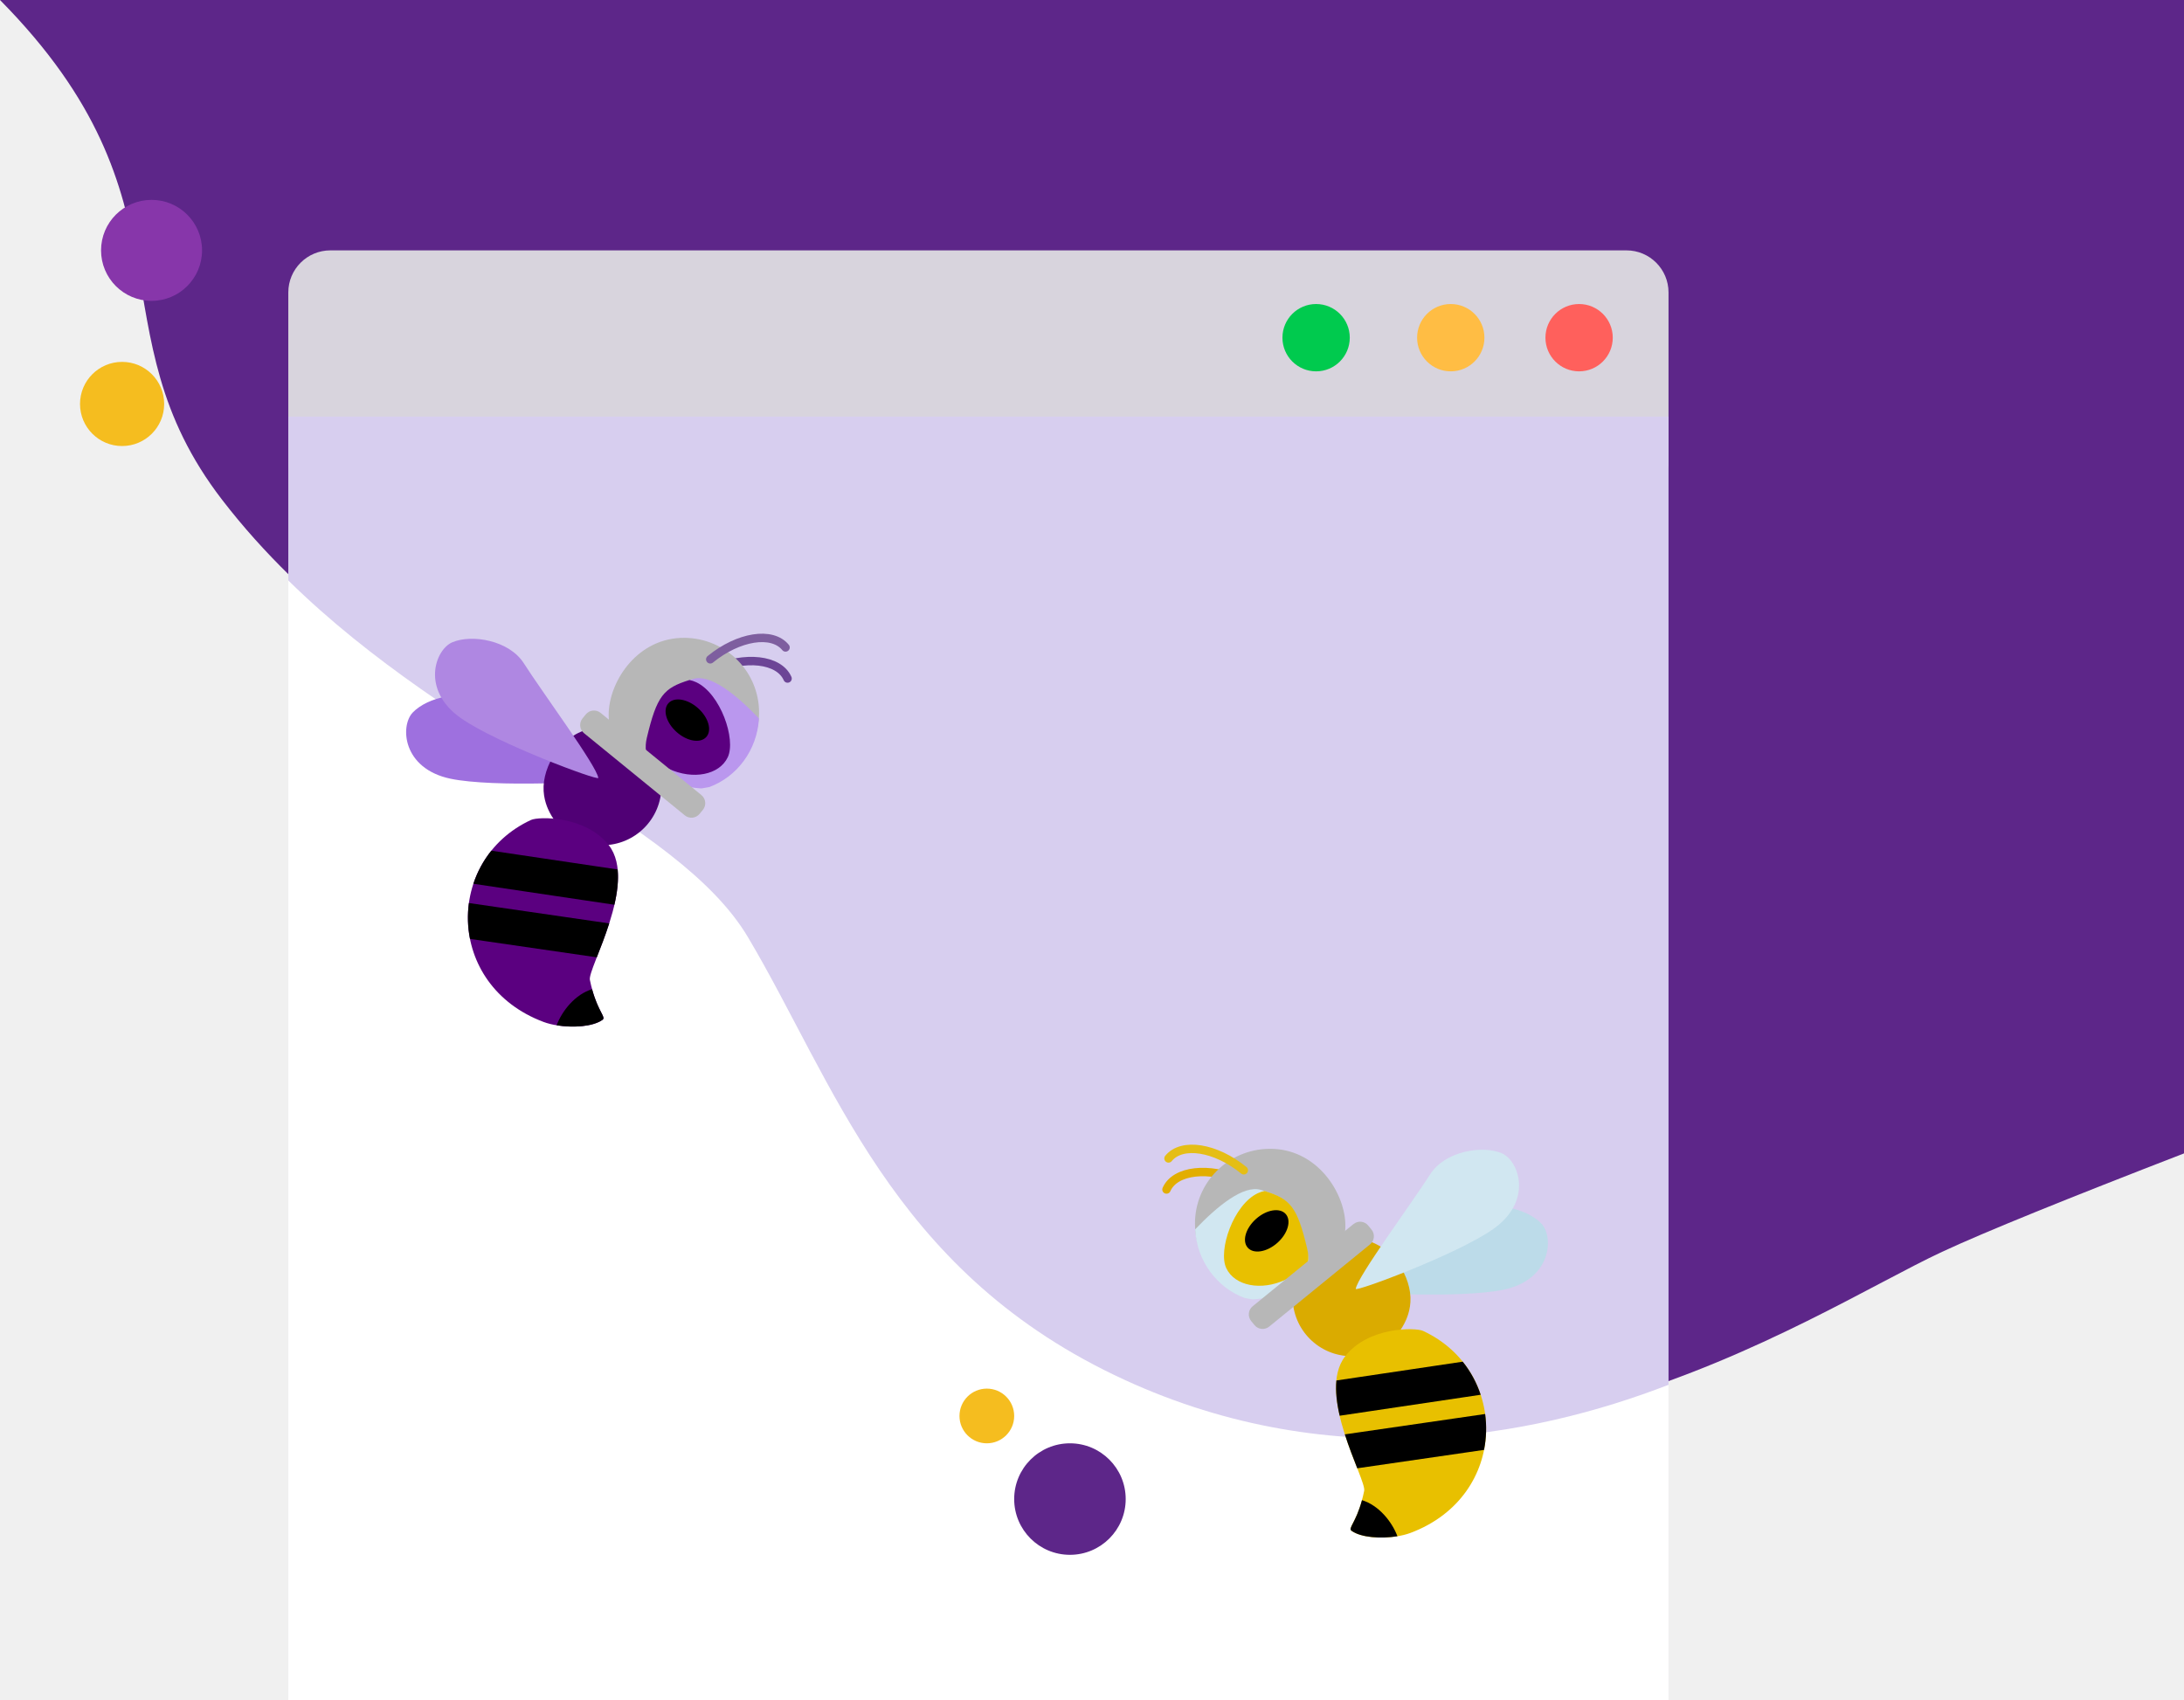
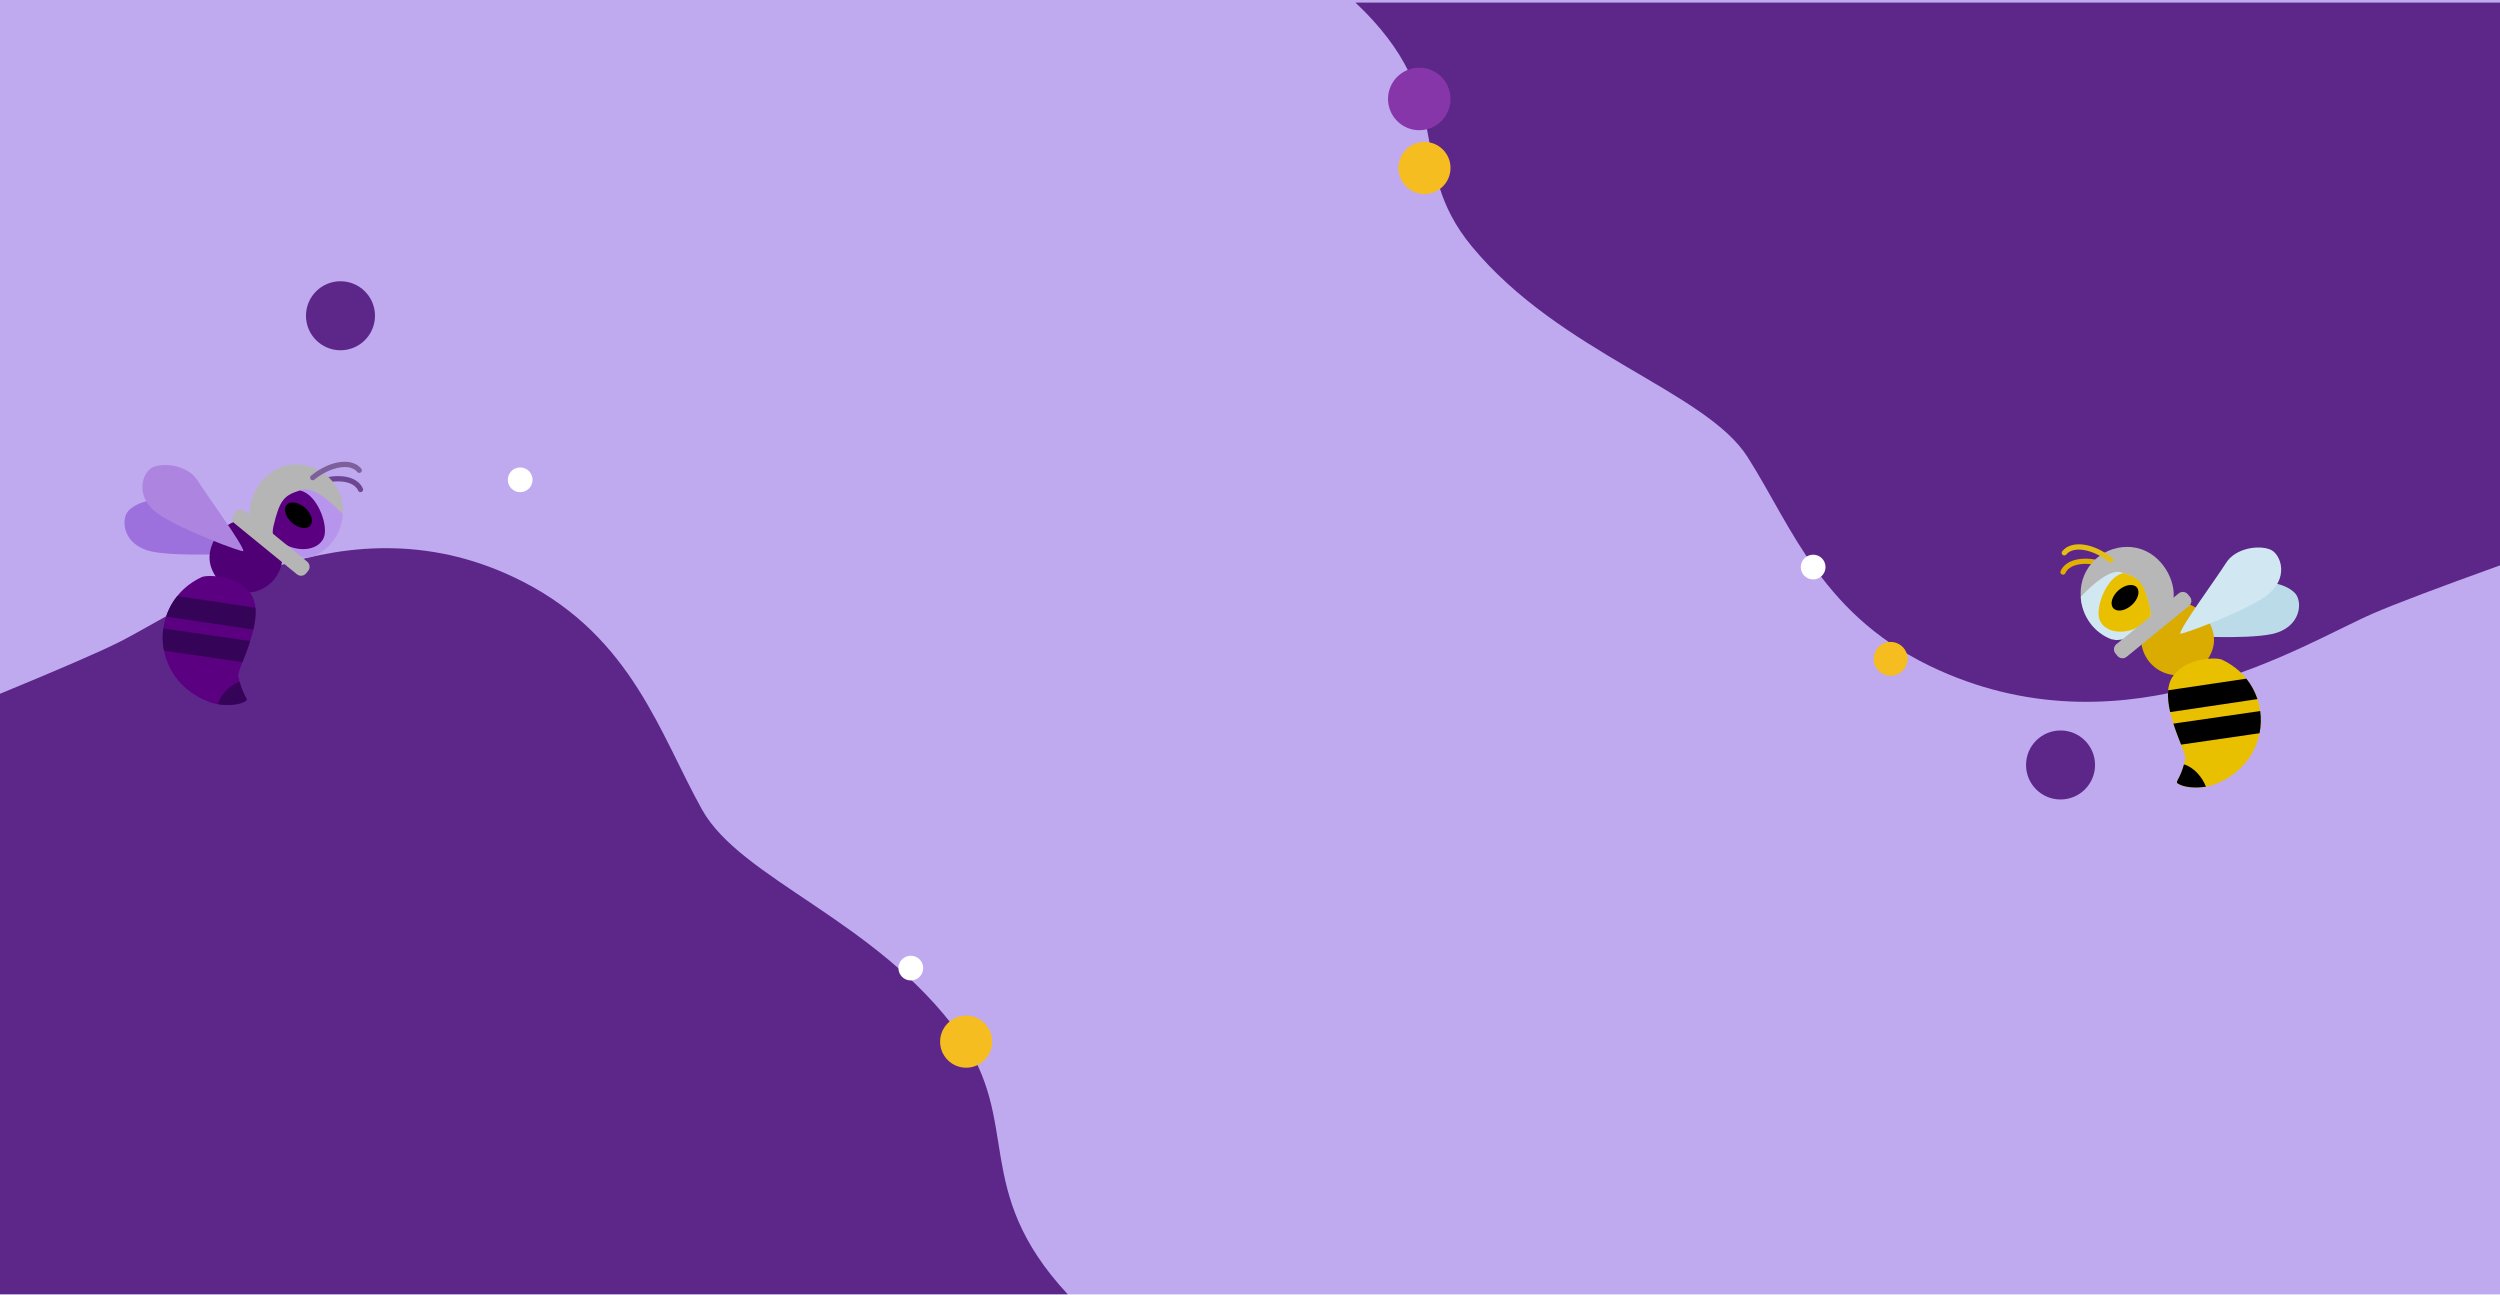
- <svg xmlns="http://www.w3.org/2000/svg" viewBox="0 0 1038.03 808">
+ <svg xmlns="http://www.w3.org/2000/svg" viewBox="0 0 1920 994">
  <defs>
-     <style>.c,.d,.e,.f,.g{fill:none;}.h{fill:#00ca4e;}.i{fill:#e8c000;}.j{fill:#fff;}.k{fill:#f5bd1f;}.l{fill:#ffbd44;}.m{fill:#ff605c;}.n{fill:#8736aa;}.o{fill:#b7b7b7;}.p{fill:#9e70df;}.q{fill:#ba97ee;}.r{fill:#af87e2;}.s{fill:#d7ceef;}.t{fill:#d8d4dd;}.u{fill:#bcdbe9;}.v{fill:#d1e7f1;}.w{fill:#daab00;}.x{fill:#5b0080;}.y{fill:#5d2689;}.a`{fill:#350557;}.aa{fill:#500075;}.d{stroke:#e2ae00;}.d,.e,.f,.g{stroke-linecap:round;stroke-miterlimit:10;stroke-width:4px;}.e{stroke:#6c4596;}.f{stroke:#7e5e9f;}.g{stroke:#e5be15;}</style>
+     <style>.c{fill:none;}.d{fill:#e8c000;}.e{fill:#fff;}.f{fill:#f5bd1f;}.g{fill:#e5be15;}.h{fill:#6c4694;}.i{fill:#7d5f9c;}.j{fill:#8736aa;}.k{fill:#b5b5b5;}.l{fill:#b7b7b7;}.m{fill:#b895ec;}.n{fill:#bfaaef;}.o{fill:#bcdbe9;}.p{fill:#d1e7f1;}.q{fill:#daab00;}.r{fill:#ad85e0;}.s{fill:#e2ae00;}.t{fill:#9c70dd;}.u{fill:#5b0080;}.v{fill:#5d2689;}.w{fill:#350357;}.x{fill:#500075;}</style>
  </defs>
  <g id="a" />
  <g id="b">
-     <path class="y" d="M105.53,237.5c80,104,212,141,250,205,40.85,68.79,68,157,174,208,172.45,82.97,329.51-25.66,393.5-55.5,20.41-9.51,60.47-25.7,115-46.79V0H0C94.69,95.83,43.62,157.02,105.53,237.5Z" />
-     <circle class="n" cx="72.03" cy="119" r="24" />
-     <circle class="k" cx="58.03" cy="192" r="20" />
-     <circle class="j" cx="402.53" cy="606.5" r="9.5" />
+     <rect class="n" x="0" width="1920" height="994" />
+     <path class="v" d="M1130.36,189.244c67.744,81.993,179.521,111.164,211.7,161.621,34.589,54.237,57.582,123.778,147.343,163.987,146.03,65.414,279.028-20.233,333.215-43.756,17.279-7.501,51.207-20.259,97.382-36.893V2h-879c80.181,75.554,36.935,123.792,89.36,187.244Z" />
+     <circle class="j" cx="1090" cy="76" r="24" />
+     <circle class="f" cx="1094" cy="129" r="20" />
+     <circle class="e" cx="1392.5" cy="435.5" r="9.5" />
+     <circle class="v" cx="1582.5" cy="587.5" r="26.5" />
+     <circle class="f" cx="1452" cy="506" r="13" />
    <g>
-       <rect class="t" x="137.03" y="119" width="656" height="120" rx="20" ry="20" />
-       <rect class="s" x="137.03" y="198" width="656" height="609" />
+       <path class="s" d="M1584.388,441.357c-.27,0-.543-.055-.806-.171-1.011-.445-1.469-1.626-1.023-2.637,2.264-5.139,7.658-8.437,15.19-9.287,7.143-.81,15.467,.685,23.44,4.199,1.011,.445,1.469,1.626,1.023,2.637-.446,1.011-1.625,1.467-2.637,1.023-7.339-3.233-14.938-4.613-21.378-3.885-6.059,.684-10.312,3.144-11.979,6.926-.33,.748-1.062,1.194-1.831,1.194Z" />
+       <path class="o" d="M1727.362,451.226c10.786-7.325,28.255-2.977,35.179,4.294,6.096,6.401,4.885,26.67-17.94,31.467-20.364,4.28-72.096,1.602-71.307,.221,2.764-4.837,40.988-27.099,54.068-35.982Z" />
+       <path class="q" d="M1644.357,490.594c0,15.464,12.536,28,28,28,10.823,0,20.535-6.725,25.047-15.471,.841-1.63,3.198-6.335,2.953-12.529-.478-12.056-10.75-28-28-28-15.464,0-28,12.536-28,28Z" />
+       <path class="d" d="M1706.357,506.594c41,19,40.798,78.451-6,96-8,3-22.132,3.191-28-1-2.007-1.434,2.978-4.249,6-19,1.109-5.412-23-46-9-64,10.86-13.963,33.221-13.751,37-12Z" />
+       <path class="l" d="M1597.933,455.827c.171,19.605,16.304,35.359,36.035,35.187,13.809-.12,26.126-8.754,31.787-19.894,1.055-2.076,4.011-8.068,3.628-15.917-.744-15.279-14.025-35.379-36.035-35.187-19.73,.172-35.586,16.205-35.415,35.81Z" />
+       <path class="p" d="M1709.736,432.13c7-11,24.761-13.931,34-10,8.133,3.46,15.055,22.549-4,36-17,12-65.557,30.044-65.38,28.464,.62-5.536,26.891-41.124,35.38-54.464Z" />
+       <path class="c" d="M1633.357,433.594c0,55.273-44.727,100-100,100" />
+       <path class="g" d="M1621.137,432.231c-.444,0-.892-.147-1.263-.449-12.31-10.032-27.41-12.747-32.967-5.924-.698,.856-1.958,.983-2.814,.287-.856-.698-.984-1.958-.287-2.814,7.167-8.796,24.12-6.444,38.596,5.35,.856,.698,.984,1.958,.287,2.814-.396,.484-.972,.736-1.552,.736Z" />
+       <path d="M1672.357,601.594c-1.787-1.277,1.968-3.656,4.946-14.572,8.045,2.445,14.258,10.274,16.846,17.15-7.768,1.277-17.251,.667-21.792-2.577Z" />
+       <path d="M1733.722,536.916l-67.021,9.973c-1.336-5.771-2.058-11.543-1.548-16.757l60.037-8.934c3.824,4.763,6.674,10.098,8.533,15.718Z" />
+       <path d="M1735.844,546.067c.773,5.649,.602,11.42-.516,17.054l-60.259,8.746c-1.787-4.575-4.001-10.171-5.906-16.122l66.681-9.678Z" />
+       <path class="p" d="M1597.993,458.319c10.643-11.136,23.068-21.266,31.286-18.751,13.736,4.204,17,7.284,22,29.134,5,21.851-26,22.891-26,22.891l-3.691-.64c-13.157-4.882-22.759-17.526-23.595-32.635Z" />
+       <path class="d" d="M1627.791,441.134c1.076-.505,2.151-.851,3.217-1.057,12.287,3.809,15.488,7.392,20.27,27.477,.549,2.306,.643,4.358,.412,6.207-2.583,3.369-6.256,6.365-10.753,8.477-11.564,5.431-24.163,2.97-28.139-5.497-3.977-8.467,3.428-30.176,14.992-35.607Z" />
+       <rect class="l" x="1617.343" y="473.849" width="71.797" height="12.46" rx="5" ry="5" transform="translate(68.5878 1152.802) rotate(-39.195)" />
+       <ellipse cx="1632.031" cy="459.087" rx="12.056" ry="7.624" transform="translate(106.8724 1199.476) rotate(-41.6055)" />
    </g>
-     <circle class="m" cx="750.53" cy="160.5" r="16" />
-     <circle class="l" cx="689.53" cy="160.5" r="16" />
-     <circle class="h" cx="625.53" cy="160.5" r="16" />
-     <path class="j" d="M529.53,653.5c-106-51-133.15-139.21-174-208-33.34-56.15-139.05-91.53-218.5-169.61V808H793.03v-149.81c-64.99,25.17-162.64,43.84-263.5-4.69Z" />
-     <circle class="y" cx="508.53" cy="712.5" r="26.5" />
-     <circle class="k" cx="469.03" cy="673" r="13" />
+     <path class="v" d="M736.638,794.203c-63.197-87.49-167.472-118.616-197.49-172.456-32.267-57.873-53.717-132.076-137.453-174.98-136.228-69.799-260.299,21.59-310.849,46.689C74.726,501.459,43.076,515.072,0,532.822v461.178H820c-74.8-80.62-34.456-132.09-83.362-199.797Z" />
+     <circle class="v" cx="261.5" cy="242.5" r="26.5" />
+     <circle class="e" cx="399.5" cy="368.5" r="9.5" />
    <g>
-       <path class="e" d="M374.32,322.5c-4.06-9.22-20.16-11.04-35.99-4.06" />
-       <path class="p" d="M231.35,334.36c-10.79-7.32-28.25-2.98-35.18,4.29-6.1,6.4-4.88,26.67,17.94,31.47,20.36,4.28,72.1,1.6,71.31,.22-2.76-4.84-40.99-27.1-54.07-35.98Z" />
-       <path class="aa" d="M314.36,373.73c0,15.46-12.54,28-28,28-10.82,0-20.54-6.72-25.05-15.47-.84-1.63-3.2-6.34-2.95-12.53,.48-12.06,10.75-28,28-28,15.46,0,28,12.54,28,28Z" />
-       <path class="x" d="M252.36,389.73c-41,19-40.8,78.45,6,96,8,3,22.13,3.19,28-1,2.01-1.43-2.98-4.25-6-19-1.11-5.41,23-46,9-64-10.86-13.96-33.22-13.75-37-12Z" />
-       <path class="o" d="M360.78,338.97c-.17,19.61-16.3,35.36-36.03,35.19-13.81-.12-26.13-8.75-31.79-19.89-1.05-2.08-4.01-8.07-3.63-15.92,.74-15.28,14.03-35.38,36.03-35.19,19.73,.17,35.59,16.2,35.42,35.81Z" />
-       <path class="r" d="M248.98,315.27c-7-11-24.76-13.93-34-10-8.13,3.46-15.05,22.55,4,36,17,12,65.56,30.04,65.38,28.46-.62-5.54-26.89-41.12-35.38-54.46Z" />
-       <path class="c" d="M325.36,316.73c0,55.27,44.73,100,100,100" />
-       <path class="f" d="M373.36,307.73c-6.37-7.81-22.37-5.29-35.78,5.64" />
-       <path class="a`" d="M286.36,484.73c1.79-1.28-1.97-3.66-4.95-14.57-8.04,2.45-14.26,10.27-16.85,17.15,7.77,1.28,17.25,.67,21.79-2.58Z" />
-       <path class="a`" d="M224.99,420.05l67.02,9.97c1.34-5.77,2.06-11.54,1.55-16.76l-60.04-8.93c-3.82,4.76-6.67,10.1-8.53,15.72Z" />
-       <path class="a`" d="M222.87,429.21c-.77,5.65-.6,11.42,.52,17.05l60.26,8.75c1.79-4.58,4-10.17,5.91-16.12l-66.68-9.68Z" />
-       <path class="q" d="M360.72,341.46c-10.64-11.14-23.07-21.27-31.29-18.75-13.74,4.2-17,7.28-22,29.13s26,22.89,26,22.89l3.69-.64c13.16-4.88,22.76-17.53,23.59-32.63Z" />
-       <path class="x" d="M330.92,324.27c-1.08-.51-2.15-.85-3.22-1.06-12.29,3.81-15.49,7.39-20.27,27.48-.55,2.31-.64,4.36-.41,6.21,2.58,3.37,6.26,6.37,10.75,8.48,11.56,5.43,24.16,2.97,28.14-5.5,3.98-8.47-3.43-30.18-14.99-35.61Z" />
-       <rect class="o" x="299.24" y="327.32" width="12.46" height="71.8" rx="5" ry="5" transform="translate(-169.07 370.42) rotate(-50.81)" />
-       <ellipse cx="326.68" cy="342.23" rx="7.62" ry="12.06" transform="translate(-146.13 359.26) rotate(-48.39)" />
+       <path class="h" d="M276.897,377.97c-.769,0-1.502-.445-1.831-1.194-3.549-8.053-18.826-9.444-33.356-3.041-1.01,.447-2.191-.012-2.637-1.023-.445-1.011,.013-2.191,1.023-2.637,17.088-7.529,34.056-5.294,38.63,5.087,.445,1.011-.013,2.191-1.023,2.637-.262,.116-.536,.17-.806,.17Z" />
+       <path class="t" d="M133.923,387.839c-10.786-7.325-28.255-2.977-35.179,4.294-6.096,6.401-4.885,26.67,17.94,31.467,20.364,4.28,72.096,1.602,71.307,.221-2.764-4.837-40.988-27.099-54.068-35.982Z" />
+       <path class="x" d="M216.928,427.207c0,15.464-12.536,28-28,28-10.823,0-20.535-6.725-25.047-15.471-.841-1.63-3.198-6.335-2.953-12.529,.478-12.056,10.75-28,28-28,15.464,0,28,12.536,28,28Z" />
+       <path class="u" d="M154.928,443.207c-41,19-40.798,78.451,6,96,8,3,22.132,3.191,28-1,2.007-1.434-2.978-4.249-6-19-1.109-5.412,23-46,9-64-10.86-13.963-33.221-13.751-37-12Z" />
+       <path class="k" d="M263.352,392.441c-.171,19.605-16.304,35.359-36.035,35.187-13.809-.12-26.126-8.754-31.787-19.894-1.055-2.076-4.011-8.068-3.628-15.917,.744-15.279,14.025-35.379,36.035-35.187,19.73,.172,35.586,16.205,35.415,35.81Z" />
+       <path class="r" d="M151.548,368.743c-7-11-24.761-13.931-34-10-8.133,3.46-15.055,22.549,4,36,17,12,65.557,30.044,65.38,28.464-.62-5.536-26.891-41.124-35.38-54.464Z" />
+       <path class="c" d="M227.928,370.207c0,55.273,44.727,100,100,100" />
+       <path class="i" d="M240.148,368.844c-.581,0-1.156-.252-1.551-.737-.698-.856-.569-2.116,.287-2.813,14.474-11.794,31.427-14.144,38.594-5.351,.698,.856,.569,2.116-.287,2.814-.856,.697-2.117,.569-2.814-.287-5.559-6.821-20.656-4.108-32.967,5.924-.371,.303-.818,.45-1.262,.45Z" />
+       <path class="w" d="M188.928,538.207c1.787-1.277-1.968-3.656-4.946-14.572-8.045,2.445-14.258,10.274-16.846,17.15,7.768,1.277,17.251,.667,21.792-2.577Z" />
+       <path class="w" d="M127.563,473.529l67.021,9.973c1.336-5.771,2.058-11.543,1.548-16.757l-60.037-8.934c-3.824,4.763-6.674,10.098-8.533,15.718Z" />
+       <path class="w" d="M125.44,482.68c-.773,5.649-.602,11.42,.516,17.054l60.259,8.746c1.787-4.575,4.001-10.171,5.906-16.122l-66.681-9.678Z" />
+       <path class="m" d="M263.292,394.932c-10.643-11.136-23.068-21.266-31.286-18.751-13.736,4.204-17,7.284-22,29.134-5,21.851,26,22.891,26,22.891l3.691-.64c13.157-4.882,22.759-17.526,23.595-32.635Z" />
+       <path class="u" d="M233.494,377.747c-1.076-.505-2.151-.851-3.217-1.057-12.287,3.809-15.488,7.392-20.27,27.477-.549,2.306-.643,4.358-.412,6.207,2.583,3.369,6.256,6.365,10.753,8.477,11.564,5.431,24.163,2.97,28.139-5.497,3.977-8.467-3.428-30.176-14.992-35.607Z" />
+       <rect class="k" x="201.814" y="380.794" width="12.46" height="71.797" rx="5" ry="5" transform="translate(-246.3686 314.593) rotate(-50.805)" />
+       <ellipse cx="229.254" cy="395.7" rx="7.624" ry="12.056" transform="translate(-218.8487 304.3776) rotate(-48.3945)" />
    </g>
-     <g>
-       <path class="d" d="M554.42,565.36c4.06-9.22,20.16-11.04,35.99-4.06" />
-       <path class="u" d="M697.39,577.23c10.79-7.32,28.25-2.98,35.18,4.29,6.1,6.4,4.88,26.67-17.94,31.47-20.36,4.28-72.1,1.6-71.31,.22,2.76-4.84,40.99-27.1,54.07-35.98Z" />
-       <path class="w" d="M614.38,616.59c0,15.46,12.54,28,28,28,10.82,0,20.54-6.72,25.05-15.47,.84-1.63,3.2-6.34,2.95-12.53-.48-12.06-10.75-28-28-28-15.46,0-28,12.54-28,28Z" />
-       <path class="i" d="M676.38,632.59c41,19,40.8,78.45-6,96-8,3-22.13,3.19-28-1-2.01-1.43,2.98-4.25,6-19,1.11-5.41-23-46-9-64,10.86-13.96,33.22-13.75,37-12Z" />
-       <path class="o" d="M567.96,581.83c.17,19.61,16.3,35.36,36.03,35.19,13.81-.12,26.13-8.75,31.79-19.89,1.05-2.08,4.01-8.07,3.63-15.92-.74-15.28-14.03-35.38-36.03-35.19-19.73,.17-35.59,16.2-35.42,35.81Z" />
-       <path class="v" d="M679.76,558.13c7-11,24.76-13.93,34-10,8.13,3.46,15.05,22.55-4,36-17,12-65.56,30.04-65.38,28.46,.62-5.54,26.89-41.12,35.38-54.46Z" />
-       <path class="c" d="M603.38,559.59c0,55.27-44.73,100-100,100" />
-       <path class="g" d="M555.38,550.59c6.37-7.81,22.37-5.29,35.78,5.64" />
-       <path d="M642.38,727.59c-1.79-1.28,1.97-3.66,4.95-14.57,8.04,2.45,14.26,10.27,16.85,17.15-7.77,1.28-17.25,.67-21.79-2.58Z" />
-       <path d="M703.75,662.92l-67.02,9.97c-1.34-5.77-2.06-11.54-1.55-16.76l60.04-8.93c3.82,4.76,6.67,10.1,8.53,15.72Z" />
-       <path d="M705.87,672.07c.77,5.65,.6,11.42-.52,17.05l-60.26,8.75c-1.79-4.58-4-10.17-5.91-16.12l66.68-9.68Z" />
-       <path class="v" d="M568.02,584.32c10.64-11.14,23.07-21.27,31.29-18.75,13.74,4.2,17,7.28,22,29.13,5,21.85-26,22.89-26,22.89l-3.69-.64c-13.16-4.88-22.76-17.53-23.59-32.63Z" />
-       <path class="i" d="M597.82,567.13c1.08-.51,2.15-.85,3.22-1.06,12.29,3.81,15.49,7.39,20.27,27.48,.55,2.31,.64,4.36,.41,6.21-2.58,3.37-6.26,6.37-10.75,8.48-11.56,5.43-24.16,2.97-28.14-5.5-3.98-8.47,3.43-30.18,14.99-35.61Z" />
-       <rect class="o" x="587.37" y="599.85" width="71.8" height="12.46" rx="5" ry="5" transform="translate(-242.78 530.25) rotate(-39.19)" />
-       <ellipse cx="602.06" cy="585.09" rx="12.06" ry="7.62" transform="translate(-236.62 547.36) rotate(-41.61)" />
-     </g>
+     <circle class="f" cx="742" cy="800" r="20" />
+     <circle class="e" cx="699.5" cy="743.5" r="9.5" />
  </g>
</svg>
